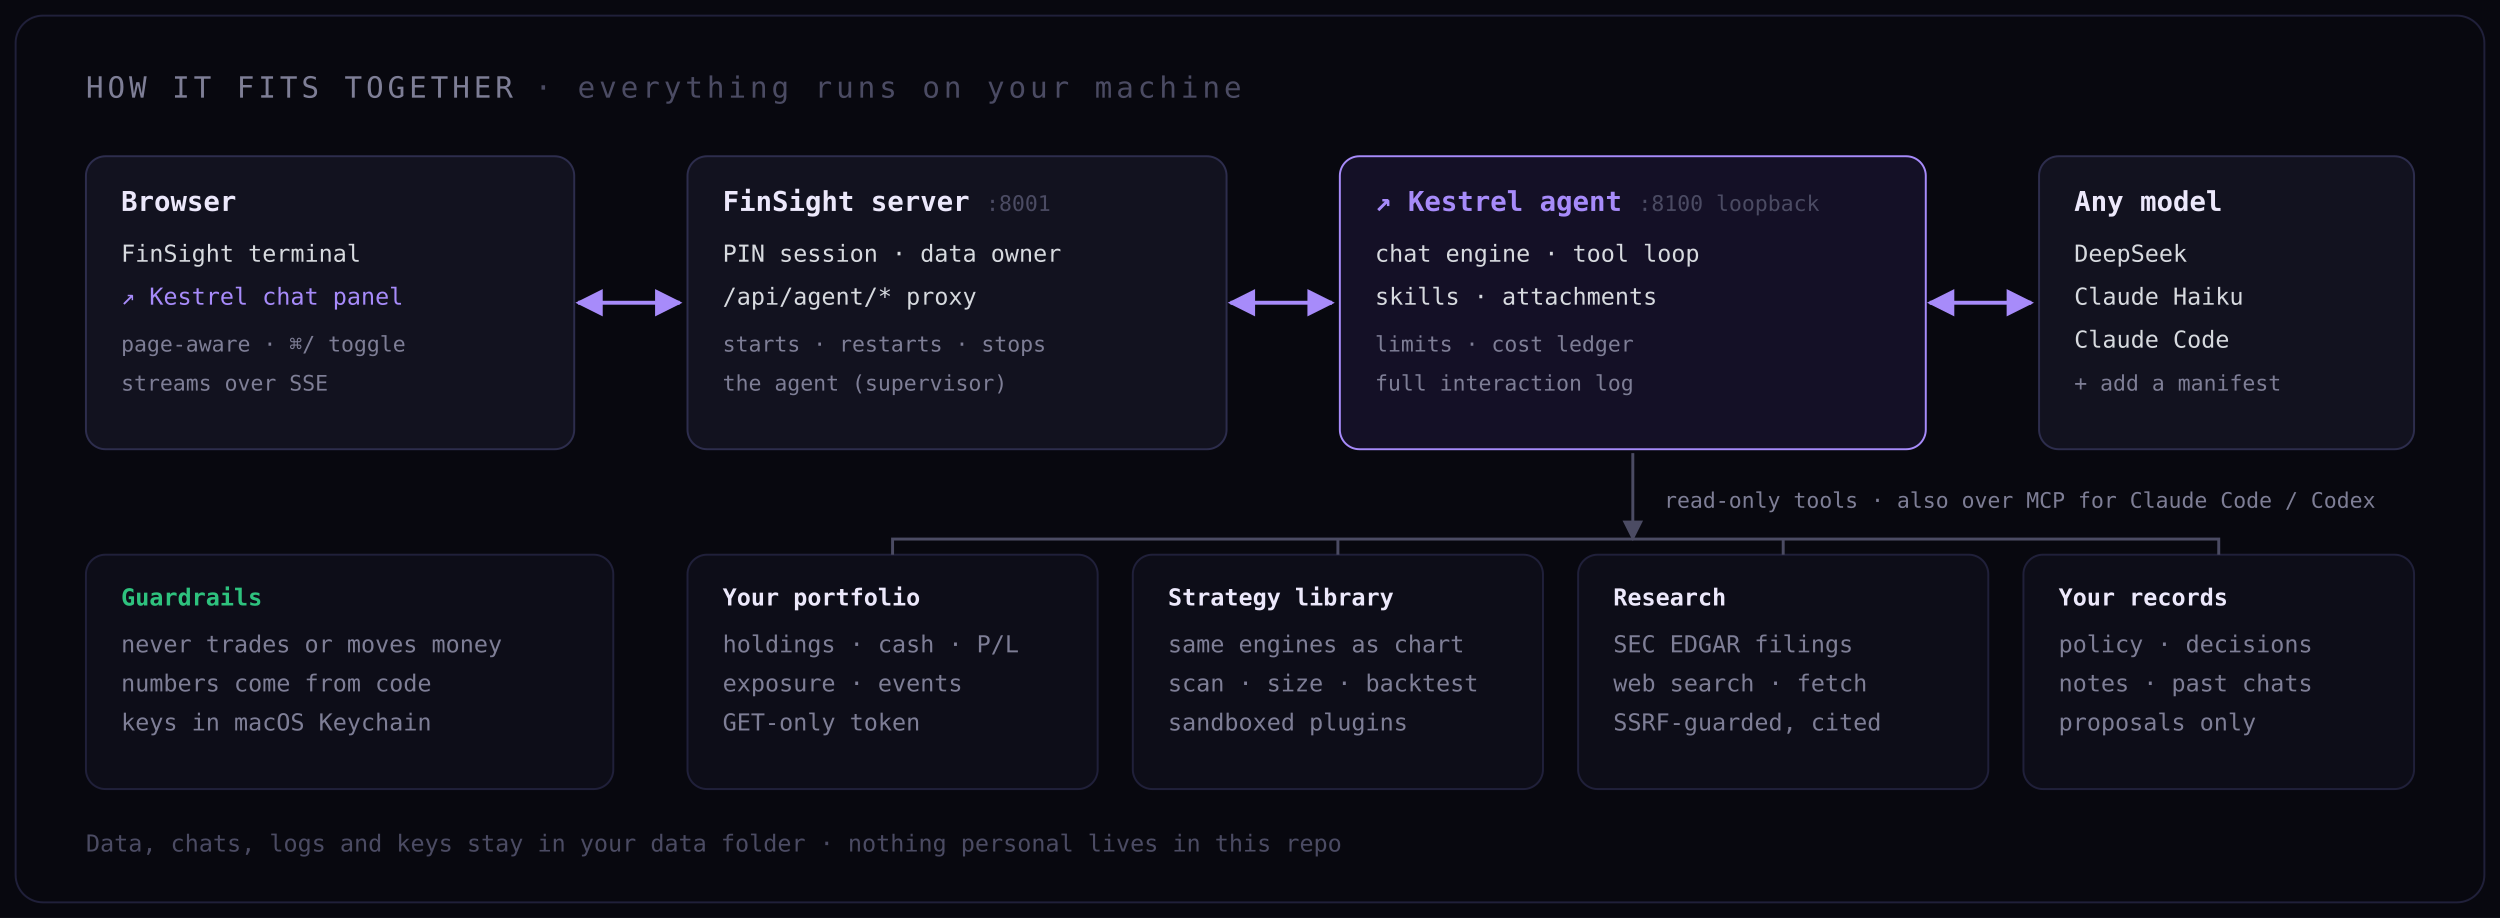
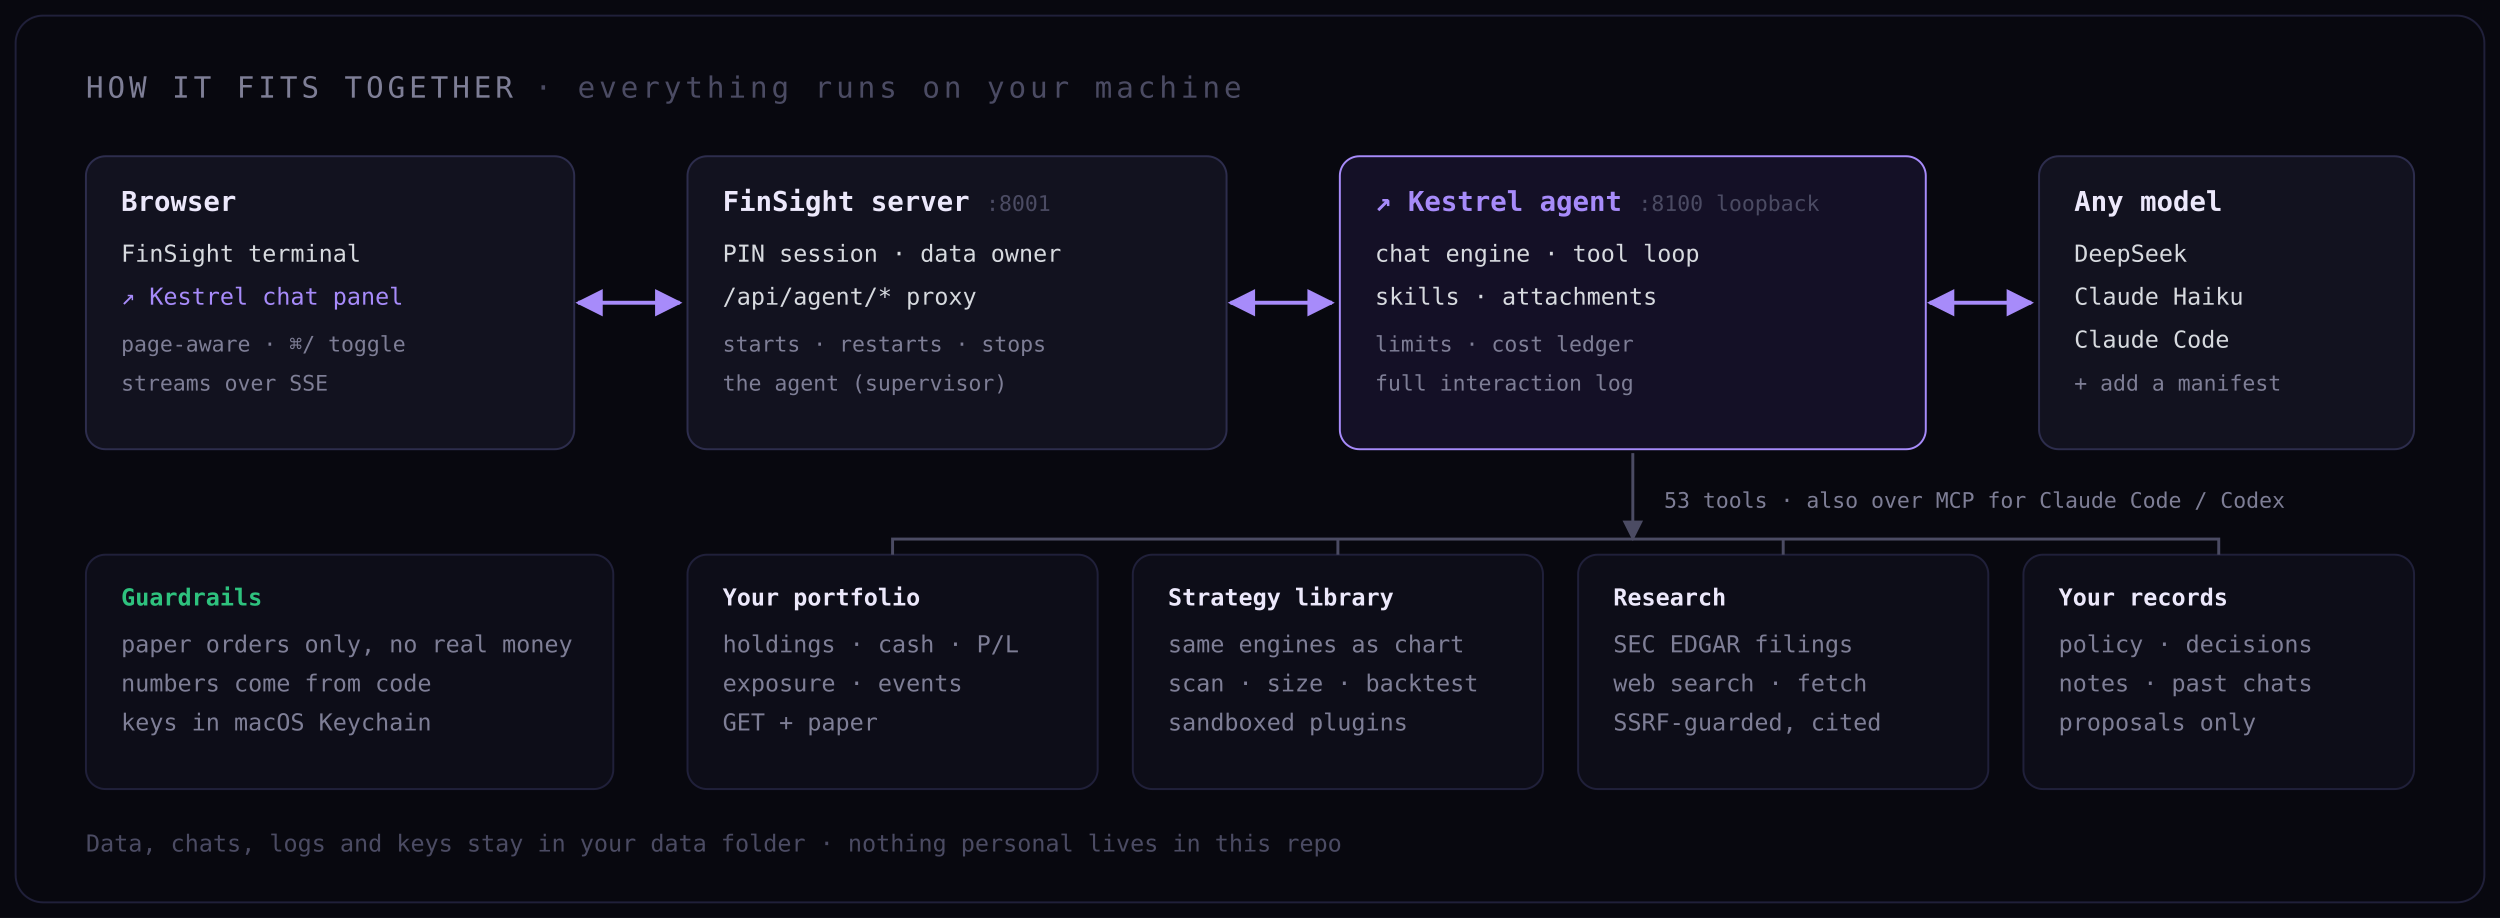
- <svg xmlns="http://www.w3.org/2000/svg" xml:space="preserve" style="white-space:pre" viewBox="0 0 1280 470" width="1280" height="470" font-family="ui-monospace, SFMono-Regular, Menlo, Consolas, monospace" role="img" aria-label="How Kestrel fits into FinSight: the chat panel talks to FinSight, which proxies to the Kestrel agent; Kestrel uses any model and read-only tools over your data, the web and SEC filings">
+ <svg xmlns="http://www.w3.org/2000/svg" xml:space="preserve" style="white-space:pre" viewBox="0 0 1280 470" width="1280" height="470" font-family="ui-monospace, SFMono-Regular, Menlo, Consolas, monospace" role="img" aria-label="How Kestrel fits into FinSight: the chat panel talks to FinSight, which proxies to the Kestrel agent; Kestrel uses any model and tools over your data, the web and SEC filings">
  <defs>
    <marker id="arr" viewBox="0 0 10 10" refX="9" refY="5" markerWidth="7" markerHeight="7" orient="auto-start-reverse">
      <path d="M0 0 L10 5 L0 10 z" fill="#4b4b63" />
    </marker>
    <marker id="arrA" viewBox="0 0 10 10" refX="9" refY="5" markerWidth="7" markerHeight="7" orient="auto-start-reverse">
      <path d="M0 0 L10 5 L0 10 z" fill="#a78bfa" />
    </marker>
  </defs>
  <rect width="1280" height="470" fill="#08080f" />
  <rect x="8" y="8" width="1264" height="454" rx="14" fill="none" stroke="#20203a" />
  <text x="44" y="50" font-size="15" letter-spacing="2" fill="#7e7e96">HOW IT FITS TOGETHER <tspan fill="#4b4b63">· everything runs on your machine</tspan>
  </text>
  <rect x="44" y="80" width="250" height="150" rx="10" fill="#12121f" stroke="#2d2d4d" />
  <text x="62" y="108" font-size="14" font-weight="700" fill="#ece8fb">Browser</text>
  <text x="62" y="134" font-size="12" fill="#d7dadf">FinSight terminal</text>
  <text x="62" y="156" font-size="12" fill="#a78bfa">↗ Kestrel chat panel</text>
  <text x="62" y="180" font-size="11" fill="#7e7e96">page-aware · ⌘/ toggle</text>
  <text x="62" y="200" font-size="11" fill="#7e7e96">streams over SSE</text>
  <rect x="352" y="80" width="276" height="150" rx="10" fill="#12121f" stroke="#2d2d4d" />
  <text x="370" y="108" font-size="14" font-weight="700" fill="#ece8fb">FinSight server <tspan font-weight="400" font-size="11" fill="#4b4b63">:8001</tspan>
  </text>
  <text x="370" y="134" font-size="12" fill="#d7dadf">PIN session · data owner</text>
  <text x="370" y="156" font-size="12" fill="#d7dadf">/api/agent/* proxy</text>
  <text x="370" y="180" font-size="11" fill="#7e7e96">starts · restarts · stops</text>
  <text x="370" y="200" font-size="11" fill="#7e7e96">the agent (supervisor)</text>
  <rect x="686" y="80" width="300" height="150" rx="10" fill="#141026" stroke="#a78bfa" />
  <text x="704" y="108" font-size="14" font-weight="700" fill="#a78bfa">↗ Kestrel agent <tspan font-weight="400" font-size="11" fill="#4b4b63">:8100 loopback</tspan>
  </text>
  <text x="704" y="134" font-size="12" fill="#d7dadf">chat engine · tool loop</text>
  <text x="704" y="156" font-size="12" fill="#d7dadf">skills · attachments</text>
  <text x="704" y="180" font-size="11" fill="#7e7e96">limits · cost ledger</text>
  <text x="704" y="200" font-size="11" fill="#7e7e96">full interaction log</text>
  <rect x="1044" y="80" width="192" height="150" rx="10" fill="#12121f" stroke="#2d2d4d" />
  <text x="1062" y="108" font-size="14" font-weight="700" fill="#ece8fb">Any model</text>
  <text x="1062" y="134" font-size="12" fill="#d7dadf">DeepSeek</text>
  <text x="1062" y="156" font-size="12" fill="#d7dadf">Claude Haiku</text>
  <text x="1062" y="178" font-size="12" fill="#d7dadf">Claude Code</text>
  <text x="1062" y="200" font-size="11" fill="#7e7e96">+ add a manifest</text>
  <line x1="296" y1="155" x2="348" y2="155" stroke="#a78bfa" stroke-width="2" marker-end="url(#arrA)" marker-start="url(#arrA)" />
  <line x1="630" y1="155" x2="682" y2="155" stroke="#a78bfa" stroke-width="2" marker-end="url(#arrA)" marker-start="url(#arrA)" />
  <line x1="988" y1="155" x2="1040" y2="155" stroke="#a78bfa" stroke-width="2" marker-end="url(#arrA)" marker-start="url(#arrA)" />
  <line x1="836" y1="232" x2="836" y2="276" stroke="#4b4b63" stroke-width="1.5" marker-end="url(#arr)" />
-   <text x="852" y="260" font-size="11" fill="#7e7e96">read-only tools · also over MCP for Claude Code / Codex</text>
+   <text x="852" y="260" font-size="11" fill="#7e7e96">53 tools · also over MCP for Claude Code / Codex</text>
  <g font-size="12">
    <rect x="352" y="284" width="210" height="120" rx="10" fill="#0d0d18" stroke="#20203a" />
    <text x="370" y="310" font-weight="700" fill="#ece8fb">Your portfolio</text>
    <text x="370" y="334" fill="#7e7e96">holdings · cash · P/L</text>
    <text x="370" y="354" fill="#7e7e96">exposure · events</text>
-     <text x="370" y="374" fill="#7e7e96">GET-only token</text>
+     <text x="370" y="374" fill="#7e7e96">GET + paper</text>
    <rect x="580" y="284" width="210" height="120" rx="10" fill="#0d0d18" stroke="#20203a" />
    <text x="598" y="310" font-weight="700" fill="#ece8fb">Strategy library</text>
    <text x="598" y="334" fill="#7e7e96">same engines as chart</text>
    <text x="598" y="354" fill="#7e7e96">scan · size · backtest</text>
    <text x="598" y="374" fill="#7e7e96">sandboxed plugins</text>
    <rect x="808" y="284" width="210" height="120" rx="10" fill="#0d0d18" stroke="#20203a" />
    <text x="826" y="310" font-weight="700" fill="#ece8fb">Research</text>
    <text x="826" y="334" fill="#7e7e96">SEC EDGAR filings</text>
    <text x="826" y="354" fill="#7e7e96">web search · fetch</text>
    <text x="826" y="374" fill="#7e7e96">SSRF-guarded, cited</text>
    <rect x="1036" y="284" width="200" height="120" rx="10" fill="#0d0d18" stroke="#20203a" />
    <text x="1054" y="310" font-weight="700" fill="#ece8fb">Your records</text>
    <text x="1054" y="334" fill="#7e7e96">policy · decisions</text>
    <text x="1054" y="354" fill="#7e7e96">notes · past chats</text>
    <text x="1054" y="374" fill="#7e7e96">proposals only</text>
  </g>
  <path d="M836 276 L457 276 L457 284 M836 276 L685 276 L685 284 M836 276 L913 276 L913 284 M836 276 L1136 276 L1136 284" fill="none" stroke="#4b4b63" stroke-width="1.5" />
  <rect x="44" y="284" width="270" height="120" rx="10" fill="#0d0d18" stroke="#20203a" />
  <text x="62" y="310" font-size="12" font-weight="700" fill="#2ec27e">Guardrails</text>
-   <text x="62" y="334" font-size="12" fill="#7e7e96">never trades or moves money</text>
+   <text x="62" y="334" font-size="12" fill="#7e7e96">paper orders only, no real money</text>
  <text x="62" y="354" font-size="12" fill="#7e7e96">numbers come from code</text>
  <text x="62" y="374" font-size="12" fill="#7e7e96">keys in macOS Keychain</text>
  <text x="44" y="436" font-size="12" fill="#4b4b63">Data, chats, logs and keys stay in your data folder · nothing personal lives in this repo</text>
</svg>
